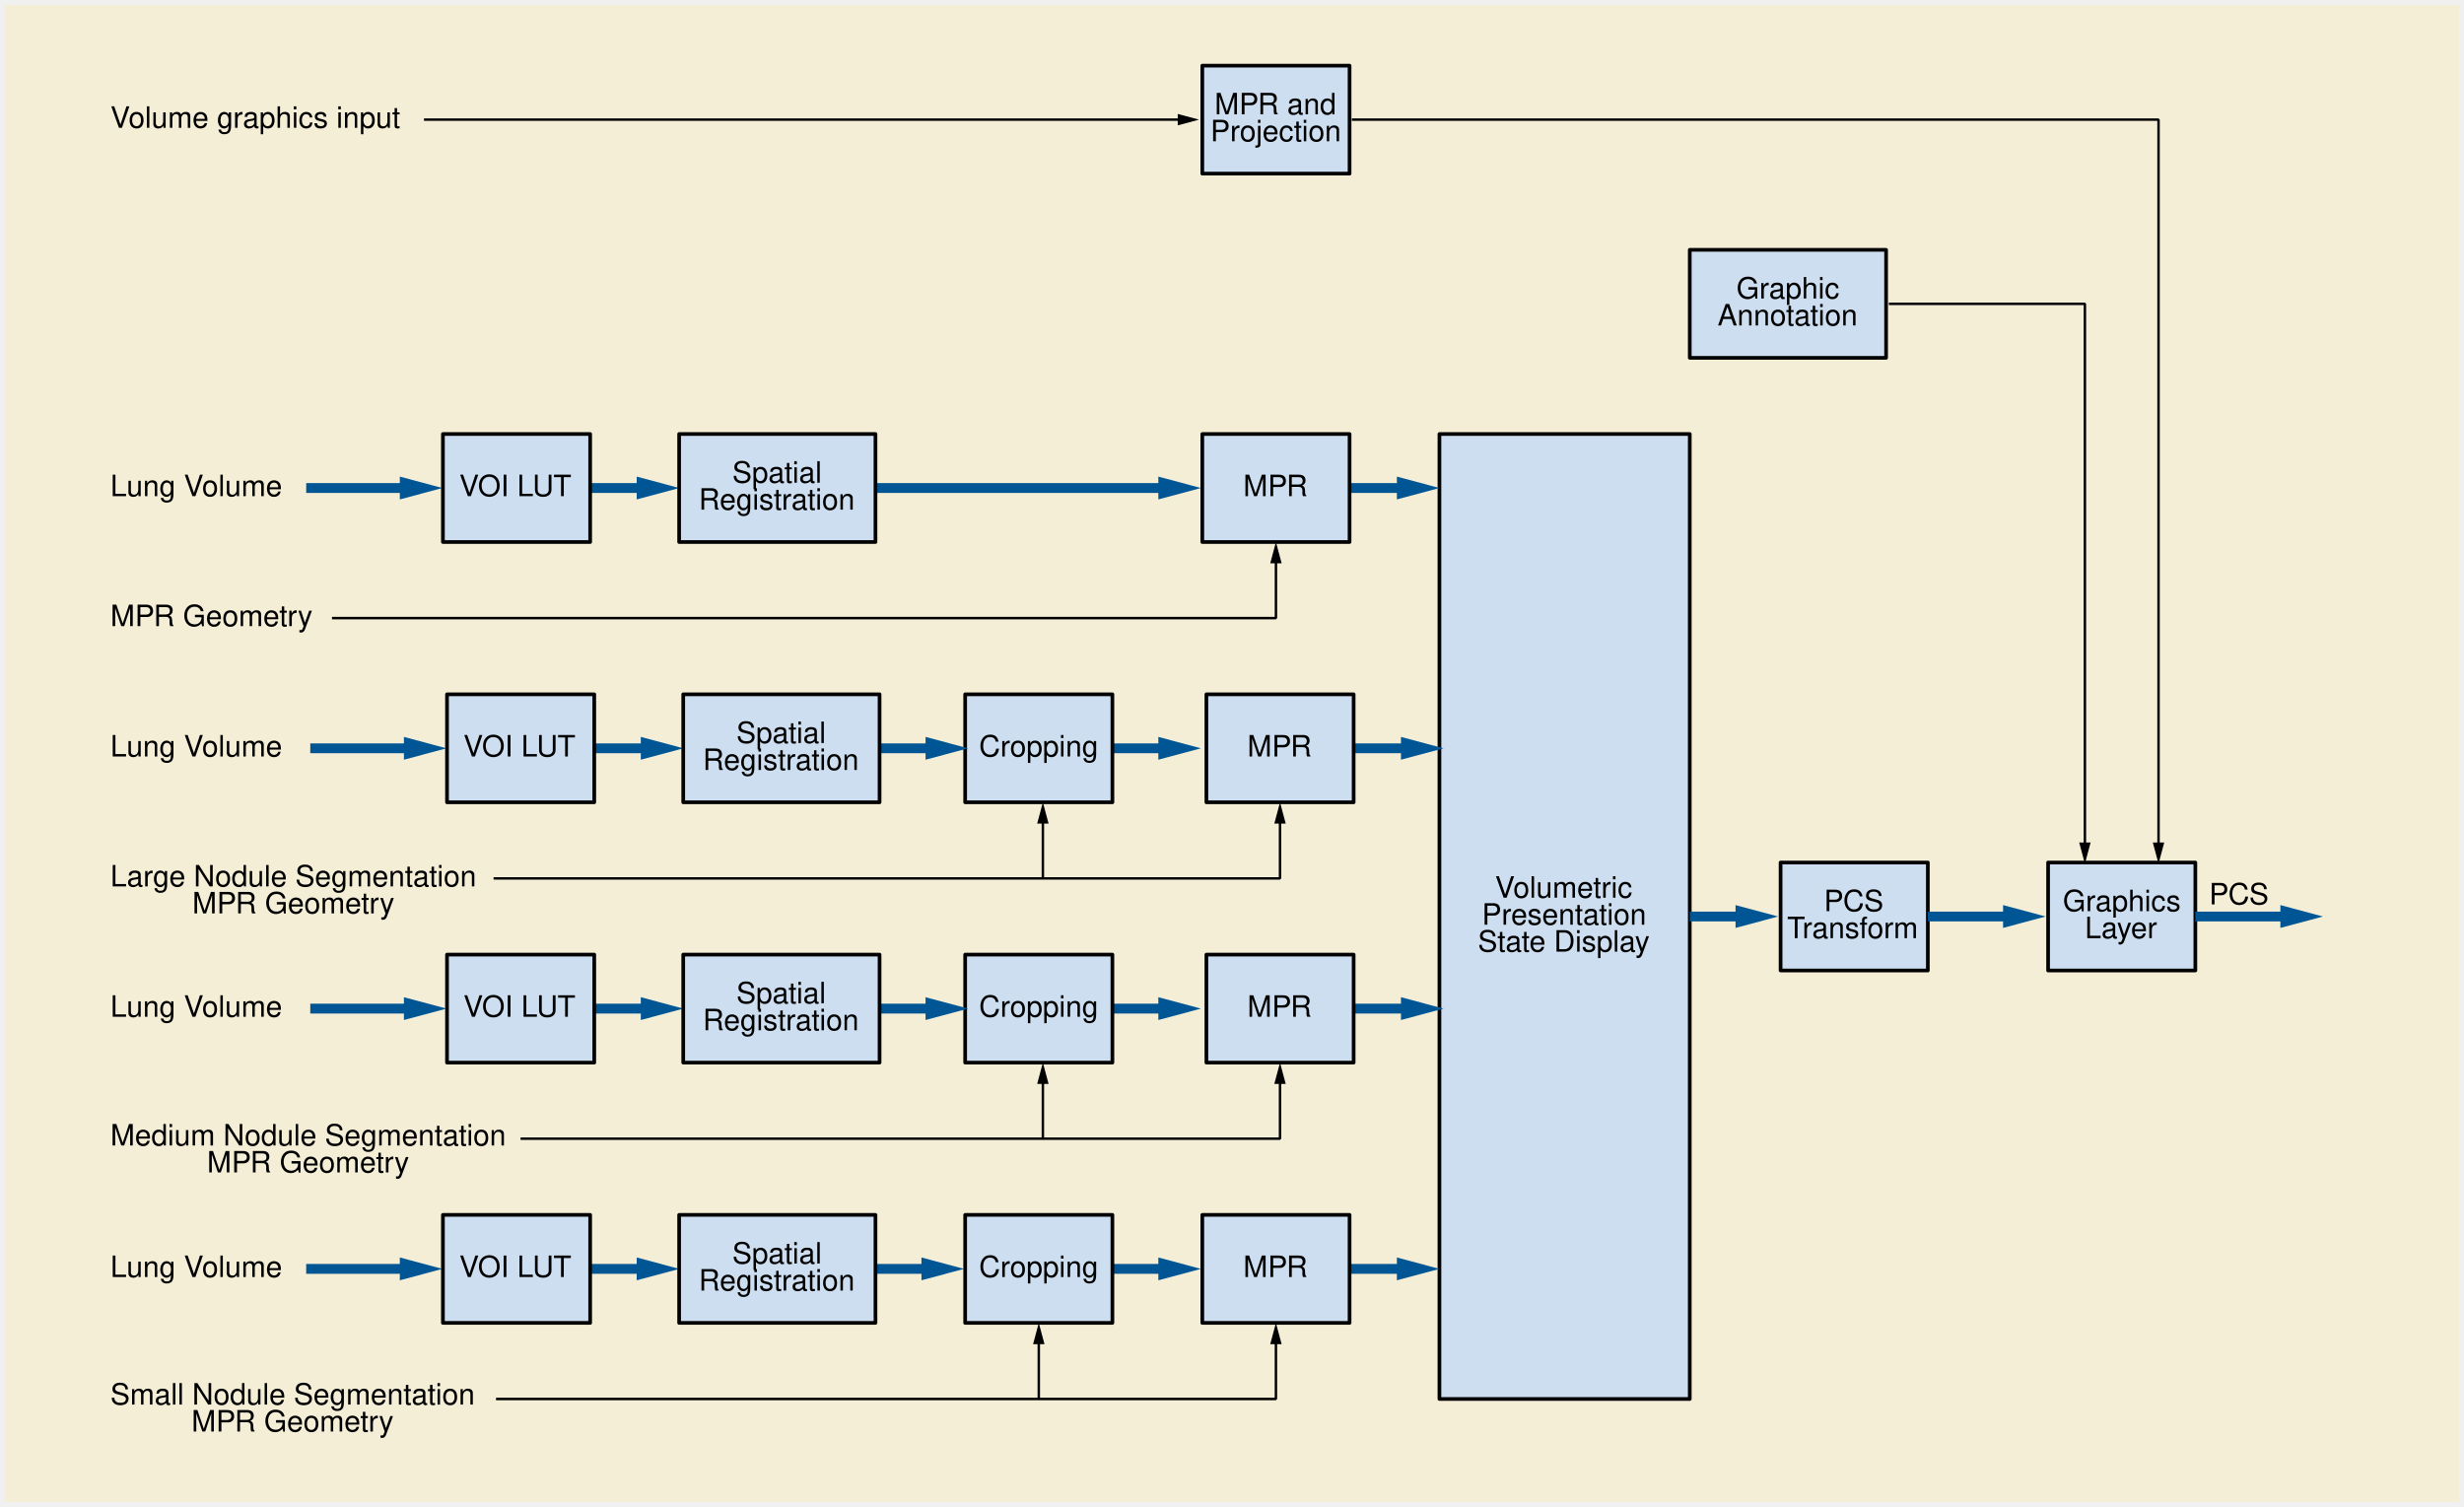
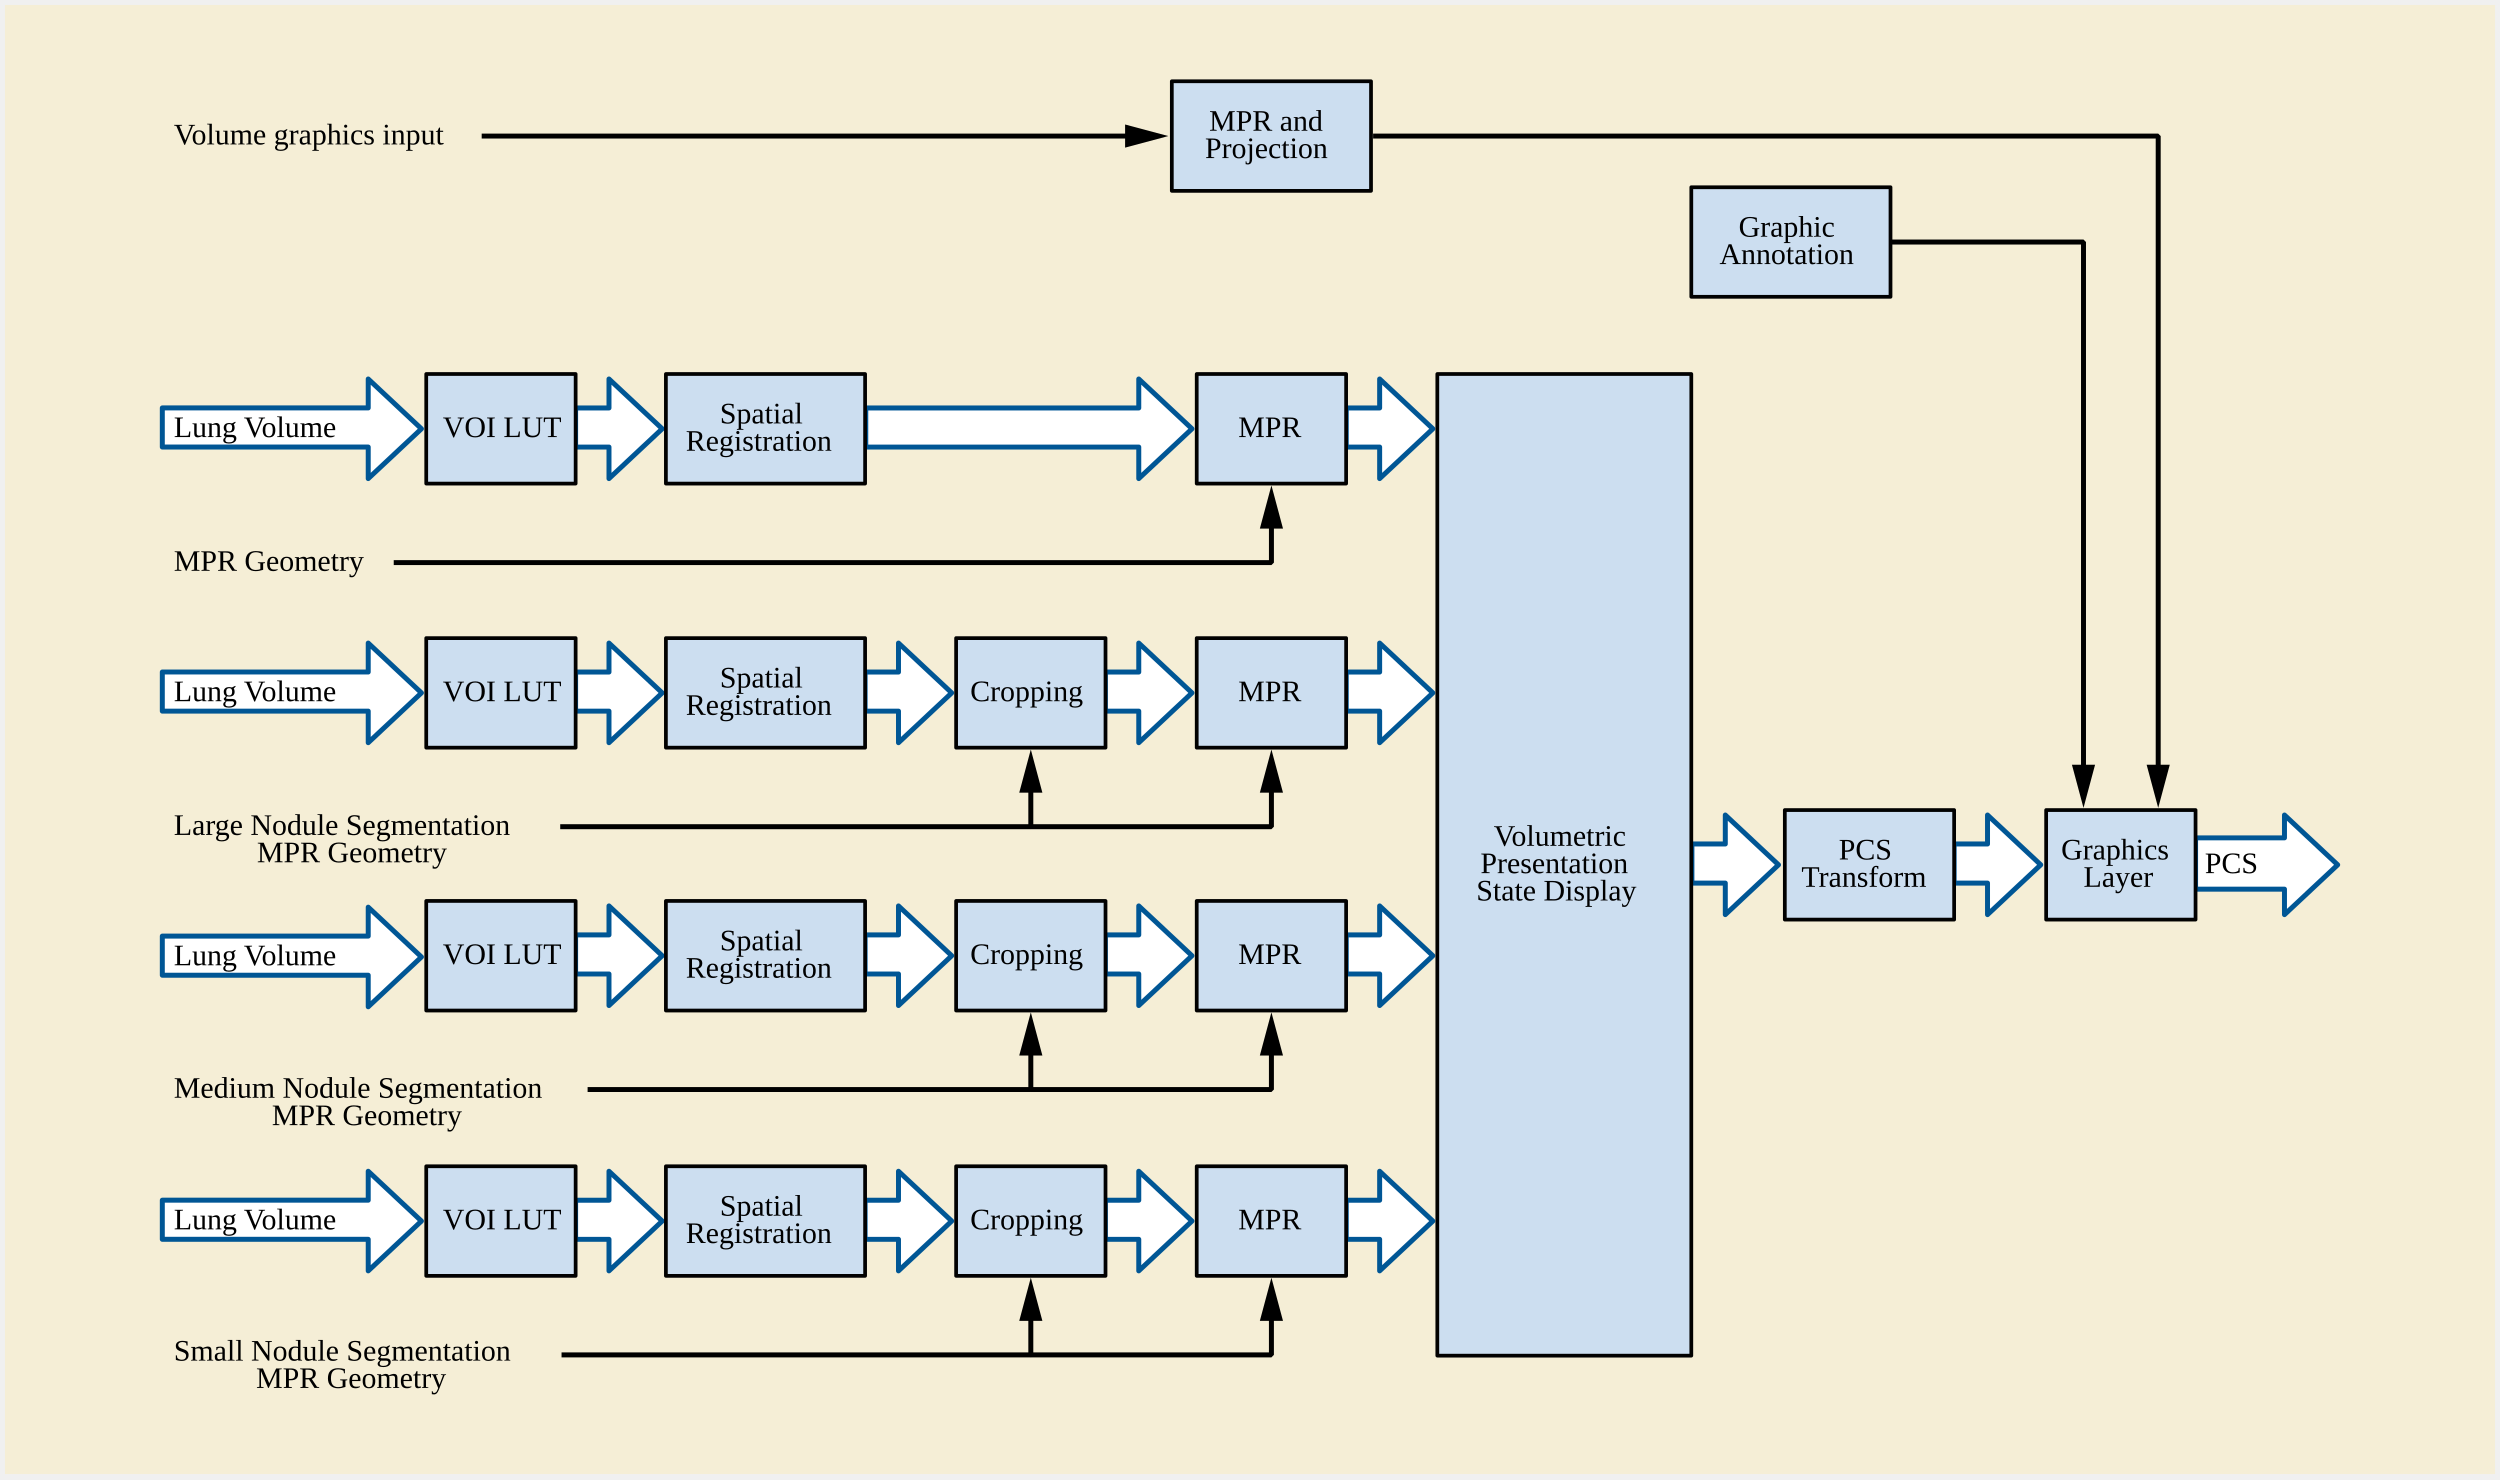
- <svg xmlns="http://www.w3.org/2000/svg" version="1.1" id="Layer_1" x="0px" y="0px" width="502px" height="307px" viewBox="0 0 502 307" enable-background="new 0 0 502 307" xml:space="preserve">
-   <defs>
-     <style type="text/css">
- 	text {
- 	  font-family: Helvetica, Verdana, ArialUnicodeMS, san-serif
- 	}
- 	</style>
-   </defs>
+ <svg xmlns="http://www.w3.org/2000/svg" version="1.1" id="Layer_1" x="0px" y="0px" width="502px" height="297px" viewBox="0 0 502 297" enable-background="new 0 0 502 297" xml:space="preserve">
  <g>
-    </g>
-   <g>
-     <rect x="1" y="1" fill="#F5EED6" width="500" height="305" />
+     <rect x="1" y="1" fill="#F5EED6" width="500" height="295" />
    <g>
-       <rect x="293.262" y="88.424" fill="#CCDEF0" stroke="#010101" stroke-width="0.75" stroke-linecap="round" stroke-linejoin="round" stroke-miterlimit="1" width="51" height="196.591" />
-       <g>
-         <text transform="matrix(1 0 0 1 304.5923 182.8916)">
-           <tspan x="0" y="0" font-size="6">Volumetric</tspan>
-           <tspan x="-2.674" y="5.491" font-size="6">Presentation</tspan>
-           <tspan x="-3.504" y="10.981" font-size="6">State Display</tspan>
-         </text>
-       </g>
-       <g>
-         <g>
-           <polyline fill="none" stroke="#000000" stroke-width="0.5" stroke-miterlimit="1" points="67.637,125.928 259.953,125.928       259.953,113.968     " />
-           <g>
-             <polygon points="261.115,114.761 259.953,110.424 258.791,114.761      " />
-           </g>
-         </g>
-       </g>
-       <g>
-         <g>
-           <polyline fill="none" stroke="#000000" stroke-width="0.5" stroke-miterlimit="1" points="424.766,172.435 424.766,61.899       384.829,61.899     " />
-           <g>
-             <polygon points="425.928,171.643 424.766,175.979 423.604,171.643      " />
-           </g>
-         </g>
-       </g>
-       <g>
-         <g>
-           <line fill="none" stroke="#000000" stroke-width="0.5" stroke-miterlimit="1" x1="240.739" y1="24.374" x2="86.381" y2="24.374" />
-           <g>
-             <polygon points="239.946,23.211 244.283,24.374 239.946,25.536      " />
-           </g>
-         </g>
-       </g>
-       <g>
-         <g>
-           <polyline fill="none" stroke="#000000" stroke-width="0.5" stroke-miterlimit="1" points="439.766,172.435 439.766,24.374       275.42,24.374     " />
-           <g>
-             <polygon points="440.928,171.643 439.766,175.979 438.604,171.643      " />
-           </g>
-         </g>
-       </g>
-       <g>
-         <g>
-           <line fill="none" stroke="#005695" stroke-width="2" stroke-miterlimit="1" x1="62.381" y1="99.424" x2="83.044" y2="99.424" />
-           <g>
-             <polygon fill="#005695" points="81.458,101.749 90.131,99.424 81.458,97.1      " />
-           </g>
-         </g>
-       </g>
-       <g>
-         <g>
-           <line fill="none" stroke="#005695" stroke-width="2" stroke-miterlimit="1" x1="120.391" y1="99.424" x2="131.304" y2="99.424" />
-           <g>
-             <polygon fill="#005695" points="129.718,101.749 138.391,99.424 129.718,97.1      " />
-           </g>
-         </g>
-       </g>
-       <rect x="90.237" y="88.424" fill="#CCDEF0" stroke="#010101" stroke-width="0.75" stroke-linecap="round" stroke-linejoin="round" stroke-miterlimit="1" width="30" height="22" />
-       <g>
-         <text transform="matrix(1 0 0 1 93.5669 101.0859)" font-size="6">VOI LUT</text>
-       </g>
-       <g>
-         <g>
-           <line fill="none" stroke="#005695" stroke-width="2" stroke-miterlimit="1" x1="178.406" y1="99.424" x2="237.578" y2="99.424" />
-           <g>
-             <polygon fill="#005695" points="235.993,101.749 244.666,99.424 235.993,97.1      " />
-           </g>
-         </g>
-       </g>
-       <g>
-         <g>
-           <line fill="none" stroke="#005695" stroke-width="2" stroke-miterlimit="1" x1="226.666" y1="152.454" x2="237.578" y2="152.454" />
-           <g>
-             <polygon fill="#005695" points="235.993,154.777 244.666,152.454 235.993,150.129      " />
-           </g>
-         </g>
-       </g>
-       <rect x="196.636" y="141.454" fill="#CCDEF0" stroke="#010101" stroke-width="0.75" stroke-linecap="round" stroke-linejoin="round" stroke-miterlimit="1" width="30" height="22" />
-       <g>
-         <text transform="matrix(1 0 0 1 199.4609 154.1152)" font-size="6">Cropping</text>
-       </g>
-       <g>
-         <g>
-           <line fill="none" stroke="#005695" stroke-width="2" stroke-miterlimit="1" x1="275.262" y1="99.424" x2="286.174" y2="99.424" />
-           <g>
-             <polygon fill="#005695" points="284.589,101.749 293.262,99.424 284.589,97.1      " />
-           </g>
-         </g>
-       </g>
-       <rect x="244.95" y="88.424" fill="#CCDEF0" stroke="#010101" stroke-width="0.75" stroke-linecap="round" stroke-linejoin="round" stroke-miterlimit="1" width="30" height="22" />
-       <g>
-         <text transform="matrix(1 0 0 1 253.2817 101.0859)" font-size="6">MPR</text>
-       </g>
-       <rect x="244.95" y="13.374" fill="#CCDEF0" stroke="#010101" stroke-width="0.75" stroke-linecap="round" stroke-linejoin="round" stroke-miterlimit="1" width="30" height="22" />
-       <g>
-         <text transform="matrix(1 0 0 1 247.4438 23.29)">
+       <polygon fill="#FFFFFF" stroke="#005695" stroke-linejoin="round" points="32.592,89.766 32.592,81.91 73.94,81.91 73.94,76.102     84.625,86.101 73.94,96.102 73.94,89.766   " />
+       <polygon fill="#FFFFFF" stroke="#005695" stroke-linecap="round" stroke-linejoin="round" points="115.58,89.769 115.58,81.917     122.285,81.917 122.285,76.102 132.97,86.101 122.285,96.102 122.285,89.769   " />
+       <polygon fill="#FFFFFF" stroke="#005695" stroke-linecap="round" stroke-linejoin="round" points="173.847,89.769 173.847,81.917     228.664,81.917 228.664,76.102 239.35,86.101 228.664,96.102 228.664,89.769   " />
+       <polygon fill="#FFFFFF" stroke="#005695" stroke-linecap="round" stroke-linejoin="round" points="270.328,89.769 270.328,81.917     277.033,81.917 277.033,76.102 287.719,86.101 277.033,96.102 277.033,89.769   " />
+       <polygon fill="#FFFFFF" stroke="#005695" stroke-linejoin="round" points="440.87,178.544 440.87,168.241 458.723,168.241     458.723,163.657 469.408,173.655 458.723,183.657 458.723,178.544   " />
+       <g>
+         <g>
+           <polyline fill="none" stroke="#000000" stroke-miterlimit="1" points="418.367,155.142 418.367,48.597 379.613,48.597     " />
+           <g>
+             <polygon points="420.691,153.557 418.367,162.229 416.043,153.557      " />
+           </g>
+         </g>
+       </g>
+       <g>
+         <g>
+           <line fill="none" stroke="#000000" stroke-miterlimit="1" x1="227.505" y1="27.321" x2="96.723" y2="27.321" />
+           <g>
+             <polygon points="225.919,24.997 234.592,27.321 225.919,29.646      " />
+           </g>
+         </g>
+       </g>
+       <g>
+         <g>
+           <polyline fill="none" stroke="#000000" stroke-miterlimit="1" points="433.367,155.142 433.367,27.321 275.719,27.321     " />
+           <g>
+             <polygon points="435.691,153.557 433.367,162.229 431.043,153.557      " />
+           </g>
+         </g>
+       </g>
+       <rect x="235.301" y="16.321" fill="#CCDEF0" stroke="#010101" stroke-width="0.75" stroke-linecap="round" stroke-linejoin="round" stroke-miterlimit="1" width="40" height="22" />
+       <g>
+         <text transform="matrix(1 0 0 1 242.7954 26.2534)">
          <tspan x="0" y="0" font-size="6">MPR and</tspan>
          <tspan x="-0.835" y="5.491" font-size="6">Projection</tspan>
        </text>
      </g>
-       <rect x="138.362" y="88.424" fill="#CCDEF0" stroke="#010101" stroke-width="0.75" stroke-linecap="round" stroke-linejoin="round" stroke-miterlimit="1" width="40" height="22" />
-       <g>
-         <text transform="matrix(1 0 0 1 149.1895 98.3408)">
+       <rect x="339.613" y="37.597" fill="#CCDEF0" stroke="#010101" stroke-width="0.75" stroke-linecap="round" stroke-linejoin="round" stroke-miterlimit="1" width="40" height="22" />
+       <g>
+         <text transform="matrix(1 0 0 1 349.1113 47.5288)">
+           <tspan x="0" y="0" font-size="6">Graphic</tspan>
+           <tspan x="-3.842" y="5.491" font-size="6">Annotation</tspan>
+         </text>
+       </g>
+       <g>
+         <text transform="matrix(1 0 0 1 34.9023 28.9985)" font-size="6">Volume graphics input</text>
+       </g>
+       <g>
+         <g>
+           <polyline fill="none" stroke="#000000" stroke-miterlimit="1" points="79.062,112.972 255.304,112.972 255.304,104.555     " />
+           <g>
+             <polygon points="257.628,106.141 255.304,97.468 252.979,106.141      " />
+           </g>
+         </g>
+       </g>
+       <rect x="85.587" y="75.102" fill="#CCDEF0" stroke="#010101" stroke-width="0.75" stroke-linecap="round" stroke-linejoin="round" stroke-miterlimit="1" width="30" height="22" />
+       <g>
+         <text transform="matrix(1 0 0 1 88.9185 87.7651)" font-size="6">VOI LUT</text>
+       </g>
+       <rect x="240.301" y="75.102" fill="#CCDEF0" stroke="#010101" stroke-width="0.75" stroke-linecap="round" stroke-linejoin="round" stroke-miterlimit="1" width="30" height="22" />
+       <g>
+         <text transform="matrix(1 0 0 1 248.6338 87.7656)" font-size="6">MPR</text>
+       </g>
+       <rect x="133.712" y="75.102" fill="#CCDEF0" stroke="#010101" stroke-width="0.75" stroke-linecap="round" stroke-linejoin="round" stroke-miterlimit="1" width="40" height="22" />
+       <g>
+         <text transform="matrix(1 0 0 1 144.541 85.0195)">
          <tspan x="0" y="0" font-size="6">Spatial</tspan>
          <tspan x="-6.835" y="5.491" font-size="6">Registration</tspan>
        </text>
      </g>
-       <rect x="344.262" y="50.899" fill="#CCDEF0" stroke="#010101" stroke-width="0.75" stroke-linecap="round" stroke-linejoin="round" stroke-miterlimit="1" width="40" height="22" />
-       <g>
-         <text transform="matrix(1 0 0 1 353.7593 60.8154)">
-           <tspan x="0" y="0" font-size="6">Graphic</tspan>
-           <tspan x="-3.841" y="5.491" font-size="6">Annotation</tspan>
-         </text>
-       </g>
-       <g>
-         <text transform="matrix(1 0 0 1 22.4844 101.0859)" font-size="6">Lung Volume</text>
-       </g>
-       <g>
-         <text transform="matrix(1 0 0 1 22.4844 26.0352)" font-size="6">Volume graphics input</text>
-       </g>
-       <g>
-         <text transform="matrix(1 0 0 1 22.4844 127.563)" font-size="6">MPR Geometry</text>
-       </g>
-       <g>
-         <g>
-           <polyline fill="none" stroke="#000000" stroke-width="0.5" stroke-miterlimit="1" points="100.557,178.957 212.47,178.957       212.47,166.997     " />
-           <g>
-             <polygon points="213.632,167.789 212.47,163.453 211.308,167.789      " />
-           </g>
-         </g>
-       </g>
-       <g>
-         <g>
-           <polyline fill="none" stroke="#000000" stroke-width="0.5" stroke-miterlimit="1" points="212.47,178.957 260.782,178.957       260.782,166.997     " />
-           <g>
-             <polygon points="261.944,167.789 260.782,163.453 259.62,167.789      " />
-           </g>
-         </g>
-       </g>
-       <g>
-         <g>
-           <line fill="none" stroke="#005695" stroke-width="2" stroke-miterlimit="1" x1="63.214" y1="152.454" x2="83.877" y2="152.454" />
-           <g>
-             <polygon fill="#005695" points="82.292,154.777 90.964,152.454 82.292,150.129      " />
-           </g>
-         </g>
-       </g>
-       <g>
-         <g>
-           <line fill="none" stroke="#005695" stroke-width="2" stroke-miterlimit="1" x1="121.224" y1="152.454" x2="132.137" y2="152.454" />
-           <g>
-             <polygon fill="#005695" points="130.551,154.777 139.224,152.454 130.551,150.129      " />
-           </g>
-         </g>
-       </g>
-       <rect x="91.071" y="141.454" fill="#CCDEF0" stroke="#010101" stroke-width="0.75" stroke-linecap="round" stroke-linejoin="round" stroke-miterlimit="1" width="30" height="22" />
-       <g>
-         <text transform="matrix(1 0 0 1 94.4004 154.1152)" font-size="6">VOI LUT</text>
-       </g>
-       <g>
-         <g>
-           <line fill="none" stroke="#005695" stroke-width="2" stroke-miterlimit="1" x1="179.239" y1="152.454" x2="190.151" y2="152.454" />
-           <g>
-             <polygon fill="#005695" points="188.566,154.777 197.239,152.454 188.566,150.129      " />
-           </g>
-         </g>
-       </g>
-       <rect x="417.266" y="175.721" fill="#CCDEF0" stroke="#010101" stroke-width="0.75" stroke-linecap="round" stroke-linejoin="round" stroke-miterlimit="1" width="30" height="22" />
-       <rect x="362.766" y="175.721" fill="#CCDEF0" stroke="#010101" stroke-width="0.75" stroke-linecap="round" stroke-linejoin="round" stroke-miterlimit="1" width="30" height="22" />
-       <g>
-         <text transform="matrix(1 0 0 1 420.2622 185.6367)">
+       <g>
+         <text transform="matrix(1 0 0 1 34.9023 114.623)" font-size="6">MPR Geometry</text>
+       </g>
+       <rect x="410.866" y="162.657" fill="#CCDEF0" stroke="#010101" stroke-width="0.75" stroke-linecap="round" stroke-linejoin="round" stroke-miterlimit="1" width="30" height="22" />
+       <g>
+         <text transform="matrix(1 0 0 1 413.8701 172.582)">
          <tspan x="0" y="0" font-size="6">Graphics</tspan>
-           <tspan x="4.5" y="5.49" font-size="6">Layer</tspan>
-         </text>
-       </g>
-       <g>
-         <g>
-           <line fill="none" stroke="#005695" stroke-width="2" stroke-miterlimit="1" x1="276.096" y1="152.454" x2="287.008" y2="152.454" />
-           <g>
-             <polygon fill="#005695" points="285.423,154.777 294.096,152.454 285.423,150.129      " />
-           </g>
-         </g>
-       </g>
-       <g>
-         <g>
-           <line fill="none" stroke="#005695" stroke-width="2" stroke-miterlimit="1" x1="344.262" y1="186.721" x2="355.174" y2="186.721" />
-           <g>
-             <polygon fill="#005695" points="353.589,189.045 362.262,186.721 353.589,184.396      " />
-           </g>
-         </g>
-       </g>
-       <rect x="245.783" y="141.454" fill="#CCDEF0" stroke="#010101" stroke-width="0.75" stroke-linecap="round" stroke-linejoin="round" stroke-miterlimit="1" width="29.999" height="22" />
-       <g>
-         <text transform="matrix(1 0 0 1 254.1157 154.1152)" font-size="6">MPR</text>
-       </g>
-       <rect x="139.196" y="141.454" fill="#CCDEF0" stroke="#010101" stroke-width="0.75" stroke-linecap="round" stroke-linejoin="round" stroke-miterlimit="1" width="40" height="22" />
-       <g>
-         <text transform="matrix(1 0 0 1 150.0229 151.3701)">
+           <tspan x="4.5" y="5.491" font-size="6">Layer</tspan>
+         </text>
+       </g>
+       <g>
+         <text transform="matrix(1 0 0 1 34.9023 87.7651)" font-size="6">Lung Volume</text>
+       </g>
+       <polygon fill="#FFFFFF" stroke="#005695" stroke-linejoin="round" points="32.592,142.795 32.592,134.939 73.94,134.939     73.94,129.131 84.625,139.13 73.94,149.131 73.94,142.795   " />
+       <g>
+         <text transform="matrix(1 0 0 1 34.9023 140.7944)" font-size="6">Lung Volume</text>
+       </g>
+       <polygon fill="#FFFFFF" stroke="#005695" stroke-linejoin="round" points="32.592,195.824 32.592,187.969 73.94,187.969     73.94,182.16 84.625,192.159 73.94,202.16 73.94,195.824   " />
+       <g>
+         <text transform="matrix(1 0 0 1 34.9023 193.8242)" font-size="6">Lung Volume</text>
+       </g>
+       <polygon fill="#FFFFFF" stroke="#005695" stroke-linejoin="round" points="32.592,248.854 32.592,240.998 73.94,240.998     73.94,235.189 84.625,245.188 73.94,255.189 73.94,248.854   " />
+       <g>
+         <text transform="matrix(1 0 0 1 34.9023 246.8535)" font-size="6">Lung Volume</text>
+       </g>
+       <polygon fill="#FFFFFF" stroke="#005695" stroke-linecap="round" stroke-linejoin="round" points="115.58,142.798 115.58,134.946     122.285,134.946 122.285,129.131 132.97,139.13 122.285,149.132 122.285,142.798   " />
+       <polygon fill="#FFFFFF" stroke="#005695" stroke-linecap="round" stroke-linejoin="round" points="173.712,142.798     173.712,134.946 180.417,134.946 180.417,129.131 191.104,139.13 180.417,149.132 180.417,142.798   " />
+       <polygon fill="#FFFFFF" stroke="#005695" stroke-linecap="round" stroke-linejoin="round" points="221.958,142.798     221.958,134.946 228.664,134.946 228.664,129.131 239.35,139.13 228.664,149.132 228.664,142.798   " />
+       <polygon fill="#FFFFFF" stroke="#005695" stroke-linecap="round" stroke-linejoin="round" points="270.328,142.798     270.328,134.946 277.033,134.946 277.033,129.131 287.719,139.13 277.033,149.132 277.033,142.798   " />
+       <g>
+         <g>
+           <polyline fill="none" stroke="#000000" stroke-miterlimit="1" points="112.491,166.001 206.987,166.001 206.987,157.585     " />
+           <g>
+             <polygon points="209.311,159.17 206.987,150.497 204.663,159.17      " />
+           </g>
+         </g>
+       </g>
+       <g>
+         <g>
+           <polyline fill="none" stroke="#000000" stroke-miterlimit="1" points="206.987,166.001 255.301,166.001 255.301,157.585     " />
+           <g>
+             <polygon points="257.625,159.17 255.301,150.497 252.977,159.17      " />
+           </g>
+         </g>
+       </g>
+       <rect x="85.587" y="128.131" fill="#CCDEF0" stroke="#010101" stroke-width="0.75" stroke-linecap="round" stroke-linejoin="round" stroke-miterlimit="1" width="30" height="22.001" />
+       <g>
+         <text transform="matrix(1 0 0 1 88.9185 140.7944)" font-size="6">VOI LUT</text>
+       </g>
+       <rect x="191.987" y="128.131" fill="#CCDEF0" stroke="#010101" stroke-width="0.75" stroke-linecap="round" stroke-linejoin="round" stroke-miterlimit="1" width="30" height="22.001" />
+       <g>
+         <text transform="matrix(1 0 0 1 194.8125 140.7949)" font-size="6">Cropping</text>
+       </g>
+       <rect x="240.301" y="128.131" fill="#CCDEF0" stroke="#010101" stroke-width="0.75" stroke-linecap="round" stroke-linejoin="round" stroke-miterlimit="1" width="30" height="22.001" />
+       <g>
+         <text transform="matrix(1 0 0 1 248.6338 140.7949)" font-size="6">MPR</text>
+       </g>
+       <rect x="133.712" y="128.131" fill="#CCDEF0" stroke="#010101" stroke-width="0.75" stroke-linecap="round" stroke-linejoin="round" stroke-miterlimit="1" width="40" height="22.001" />
+       <g>
+         <text transform="matrix(1 0 0 1 144.541 138.0488)">
          <tspan x="0" y="0" font-size="6">Spatial</tspan>
          <tspan x="-6.835" y="5.491" font-size="6">Registration</tspan>
        </text>
      </g>
-       <g>
-         <text transform="matrix(1 0 0 1 22.4844 154.1152)" font-size="6">Lung Volume</text>
-       </g>
-       <g>
-         <text transform="matrix(1 0 0 1 22.4844 180.5918)">
+       <polygon fill="#FFFFFF" stroke="#005695" stroke-linecap="round" stroke-linejoin="round" points="115.58,248.856 115.58,241.005     122.285,241.005 122.285,235.19 132.97,245.188 122.285,255.19 122.285,248.856   " />
+       <polygon fill="#FFFFFF" stroke="#005695" stroke-linecap="round" stroke-linejoin="round" points="173.712,248.856     173.712,241.005 180.417,241.005 180.417,235.19 191.104,245.188 180.417,255.19 180.417,248.856   " />
+       <polygon fill="#FFFFFF" stroke="#005695" stroke-linecap="round" stroke-linejoin="round" points="221.958,248.856     221.958,241.005 228.664,241.005 228.664,235.19 239.35,245.188 228.664,255.19 228.664,248.856   " />
+       <polygon fill="#FFFFFF" stroke="#005695" stroke-linecap="round" stroke-linejoin="round" points="270.328,248.856     270.328,241.005 277.033,241.005 277.033,235.19 287.719,245.188 277.033,255.19 277.033,248.856   " />
+       <g>
+         <g>
+           <polyline fill="none" stroke="#000000" stroke-miterlimit="1" points="112.759,272.06 206.987,272.06 206.987,263.644     " />
+           <g>
+             <polygon points="209.311,265.229 206.987,256.556 204.663,265.229      " />
+           </g>
+         </g>
+       </g>
+       <g>
+         <g>
+           <polyline fill="none" stroke="#000000" stroke-miterlimit="1" points="206.987,272.06 255.301,272.06 255.301,263.644     " />
+           <g>
+             <polygon points="257.625,265.229 255.301,256.556 252.977,265.229      " />
+           </g>
+         </g>
+       </g>
+       <rect x="85.587" y="234.19" fill="#CCDEF0" stroke="#010101" stroke-width="0.75" stroke-linecap="round" stroke-linejoin="round" stroke-miterlimit="1" width="30" height="22" />
+       <g>
+         <text transform="matrix(1 0 0 1 88.9185 246.8535)" font-size="6">VOI LUT</text>
+       </g>
+       <rect x="191.987" y="234.19" fill="#CCDEF0" stroke="#010101" stroke-width="0.75" stroke-linecap="round" stroke-linejoin="round" stroke-miterlimit="1" width="30" height="22" />
+       <g>
+         <text transform="matrix(1 0 0 1 194.8125 246.8535)" font-size="6">Cropping</text>
+       </g>
+       <rect x="240.301" y="234.19" fill="#CCDEF0" stroke="#010101" stroke-width="0.75" stroke-linecap="round" stroke-linejoin="round" stroke-miterlimit="1" width="30" height="22" />
+       <g>
+         <text transform="matrix(1 0 0 1 248.6338 246.8535)" font-size="6">MPR</text>
+       </g>
+       <rect x="133.712" y="234.19" fill="#CCDEF0" stroke="#010101" stroke-width="0.75" stroke-linecap="round" stroke-linejoin="round" stroke-miterlimit="1" width="40" height="22" />
+       <g>
+         <text transform="matrix(1 0 0 1 144.541 244.1074)">
+           <tspan x="0" y="0" font-size="6">Spatial</tspan>
+           <tspan x="-6.835" y="5.491" font-size="6">Registration</tspan>
+         </text>
+       </g>
+       <g>
+         <text transform="matrix(1 0 0 1 442.7266 175.3271)" font-size="6">PCS</text>
+       </g>
+       <g>
+         <text transform="matrix(1 0 0 1 34.9023 167.6523)">
          <tspan x="0" y="0" font-size="6">Large Nodule Segmentation</tspan>
-           <tspan x="16.689" y="5.491" font-size="6">MPR Geometry</tspan>
-         </text>
-       </g>
-       <g>
-         <g>
-           <polyline fill="none" stroke="#000000" stroke-width="0.5" stroke-miterlimit="1" points="101.055,285.016 211.636,285.016       211.636,273.056     " />
-           <g>
-             <polygon points="212.798,273.848 211.636,269.512 210.474,273.848      " />
-           </g>
-         </g>
-       </g>
-       <g>
-         <g>
-           <polyline fill="none" stroke="#000000" stroke-width="0.5" stroke-miterlimit="1" points="211.636,285.016 259.95,285.016       259.95,273.056     " />
-           <g>
-             <polygon points="261.112,273.848 259.95,269.512 258.788,273.848      " />
-           </g>
-         </g>
-       </g>
-       <g>
-         <g>
-           <line fill="none" stroke="#005695" stroke-width="2" stroke-miterlimit="1" x1="62.381" y1="258.512" x2="83.044" y2="258.512" />
-           <g>
-             <polygon fill="#005695" points="81.458,260.836 90.131,258.512 81.458,256.188      " />
-           </g>
-         </g>
-       </g>
-       <g>
-         <g>
-           <line fill="none" stroke="#005695" stroke-width="2" stroke-miterlimit="1" x1="120.391" y1="258.512" x2="131.304" y2="258.512" />
-           <g>
-             <polygon fill="#005695" points="129.718,260.836 138.391,258.512 129.718,256.188      " />
-           </g>
-         </g>
-       </g>
-       <rect x="90.237" y="247.512" fill="#CCDEF0" stroke="#010101" stroke-width="0.75" stroke-linecap="round" stroke-linejoin="round" stroke-miterlimit="1" width="30" height="22" />
-       <g>
-         <text transform="matrix(1 0 0 1 93.5669 260.1738)" font-size="6">VOI LUT</text>
-       </g>
-       <g>
-         <g>
-           <line fill="none" stroke="#005695" stroke-width="2" stroke-miterlimit="1" x1="178.406" y1="258.512" x2="189.318" y2="258.512" />
-           <g>
-             <polygon fill="#005695" points="187.733,260.836 196.406,258.512 187.733,256.188      " />
-           </g>
-         </g>
-       </g>
-       <g>
-         <g>
-           <line fill="none" stroke="#005695" stroke-width="2" stroke-miterlimit="1" x1="226.666" y1="258.512" x2="237.578" y2="258.512" />
-           <g>
-             <polygon fill="#005695" points="235.993,260.836 244.666,258.512 235.993,256.188      " />
-           </g>
-         </g>
-       </g>
-       <rect x="196.636" y="247.512" fill="#CCDEF0" stroke="#010101" stroke-width="0.75" stroke-linecap="round" stroke-linejoin="round" stroke-miterlimit="1" width="30" height="22" />
-       <g>
-         <text transform="matrix(1 0 0 1 199.4609 260.1738)" font-size="6">Cropping</text>
-       </g>
-       <g>
-         <g>
-           <line fill="none" stroke="#005695" stroke-width="2" stroke-miterlimit="1" x1="275.262" y1="258.512" x2="286.174" y2="258.512" />
-           <g>
-             <polygon fill="#005695" points="284.589,260.836 293.262,258.512 284.589,256.188      " />
-           </g>
-         </g>
-       </g>
-       <g>
-         <g>
-           <line fill="none" stroke="#005695" stroke-width="2" stroke-miterlimit="1" x1="392.766" y1="186.721" x2="409.678" y2="186.721" />
-           <g>
-             <polygon fill="#005695" points="408.093,189.045 416.766,186.721 408.093,184.396      " />
-           </g>
-         </g>
-       </g>
-       <g>
-         <text transform="matrix(1 0 0 1 450.0708 184.252)" font-size="6">PCS</text>
-       </g>
-       <g>
-         <g>
-           <line fill="none" stroke="#005695" stroke-width="2" stroke-miterlimit="1" x1="447.266" y1="186.721" x2="466.178" y2="186.721" />
-           <g>
-             <polygon fill="#005695" points="464.593,189.045 473.266,186.721 464.593,184.396      " />
-           </g>
-         </g>
-       </g>
-       <rect x="244.95" y="247.512" fill="#CCDEF0" stroke="#010101" stroke-width="0.75" stroke-linecap="round" stroke-linejoin="round" stroke-miterlimit="1" width="30" height="22" />
-       <g>
-         <text transform="matrix(1 0 0 1 253.2817 260.1738)" font-size="6">MPR</text>
-       </g>
-       <rect x="138.362" y="247.512" fill="#CCDEF0" stroke="#010101" stroke-width="0.75" stroke-linecap="round" stroke-linejoin="round" stroke-miterlimit="1" width="40" height="22" />
-       <g>
-         <text transform="matrix(1 0 0 1 149.1895 257.4287)">
-           <tspan x="0" y="0" font-size="6">Spatial</tspan>
-           <tspan x="-6.835" y="5.491" font-size="6">Registration</tspan>
-         </text>
-       </g>
-       <g>
-         <text transform="matrix(1 0 0 1 22.4844 260.1738)" font-size="6">Lung Volume</text>
-       </g>
-       <g>
-         <text transform="matrix(1 0 0 1 22.4844 286.1504)">
-           <tspan x="0" y="0" font-size="6">Small Nodule Segmentation</tspan>
-           <tspan x="16.518" y="5.491" font-size="6">MPR Geometry</tspan>
-         </text>
-       </g>
-       <g>
-         <g>
-           <line fill="none" stroke="#005695" stroke-width="2" stroke-miterlimit="1" x1="226.666" y1="205.484" x2="237.578" y2="205.484" />
-           <g>
-             <polygon fill="#005695" points="235.993,207.809 244.666,205.484 235.993,203.16      " />
-           </g>
-         </g>
-       </g>
-       <rect x="196.636" y="194.484" fill="#CCDEF0" stroke="#010101" stroke-width="0.75" stroke-linecap="round" stroke-linejoin="round" stroke-miterlimit="1" width="30" height="22" />
-       <g>
-         <text transform="matrix(1 0 0 1 199.4609 207.1445)" font-size="6">Cropping</text>
-       </g>
-       <g>
-         <g>
-           <polyline fill="none" stroke="#000000" stroke-width="0.5" stroke-miterlimit="1" points="106.055,231.988 212.47,231.988       212.47,220.028     " />
-           <g>
-             <polygon points="213.632,220.82 212.47,216.484 211.308,220.82      " />
-           </g>
-         </g>
-       </g>
-       <g>
-         <g>
-           <polyline fill="none" stroke="#000000" stroke-width="0.5" stroke-miterlimit="1" points="212.47,231.988 260.782,231.988       260.782,220.028     " />
-           <g>
-             <polygon points="261.944,220.82 260.782,216.484 259.62,220.82      " />
-           </g>
-         </g>
-       </g>
-       <g>
-         <g>
-           <line fill="none" stroke="#005695" stroke-width="2" stroke-miterlimit="1" x1="63.214" y1="205.484" x2="83.877" y2="205.484" />
-           <g>
-             <polygon fill="#005695" points="82.292,207.809 90.964,205.484 82.292,203.16      " />
-           </g>
-         </g>
-       </g>
-       <g>
-         <g>
-           <line fill="none" stroke="#005695" stroke-width="2" stroke-miterlimit="1" x1="121.224" y1="205.484" x2="132.137" y2="205.484" />
-           <g>
-             <polygon fill="#005695" points="130.551,207.809 139.224,205.484 130.551,203.16      " />
-           </g>
-         </g>
-       </g>
-       <rect x="91.071" y="194.484" fill="#CCDEF0" stroke="#010101" stroke-width="0.75" stroke-linecap="round" stroke-linejoin="round" stroke-miterlimit="1" width="30" height="22" />
-       <g>
-         <text transform="matrix(1 0 0 1 94.4004 207.1445)" font-size="6">VOI LUT</text>
-       </g>
-       <g>
-         <g>
-           <line fill="none" stroke="#005695" stroke-width="2" stroke-miterlimit="1" x1="179.239" y1="205.484" x2="190.151" y2="205.484" />
-           <g>
-             <polygon fill="#005695" points="188.566,207.809 197.239,205.484 188.566,203.16      " />
-           </g>
-         </g>
-       </g>
-       <g>
-         <g>
-           <line fill="none" stroke="#005695" stroke-width="2" stroke-miterlimit="1" x1="276.096" y1="205.484" x2="287.008" y2="205.484" />
-           <g>
-             <polygon fill="#005695" points="285.423,207.809 294.096,205.484 285.423,203.16      " />
-           </g>
-         </g>
-       </g>
-       <rect x="245.783" y="194.484" fill="#CCDEF0" stroke="#010101" stroke-width="0.75" stroke-linecap="round" stroke-linejoin="round" stroke-miterlimit="1" width="29.999" height="22" />
-       <g>
-         <text transform="matrix(1 0 0 1 254.1157 207.1445)" font-size="6">MPR</text>
-       </g>
-       <rect x="139.196" y="194.484" fill="#CCDEF0" stroke="#010101" stroke-width="0.75" stroke-linecap="round" stroke-linejoin="round" stroke-miterlimit="1" width="40" height="22" />
-       <g>
-         <text transform="matrix(1 0 0 1 150.0229 204.4004)">
+           <tspan x="16.689" y="5.49" font-size="6">MPR Geometry</tspan>
+         </text>
+       </g>
+       <polygon fill="#FFFFFF" stroke="#005695" stroke-linecap="round" stroke-linejoin="round" points="115.58,195.578 115.58,187.727     122.285,187.727 122.285,181.911 132.97,191.91 122.285,201.911 122.285,195.578   " />
+       <polygon fill="#FFFFFF" stroke="#005695" stroke-linecap="round" stroke-linejoin="round" points="173.712,195.578     173.712,187.727 180.417,187.727 180.417,181.911 191.104,191.91 180.417,201.911 180.417,195.578   " />
+       <polygon fill="#FFFFFF" stroke="#005695" stroke-linecap="round" stroke-linejoin="round" points="221.958,195.578     221.958,187.727 228.664,187.727 228.664,181.911 239.35,191.91 228.664,201.911 228.664,195.578   " />
+       <polygon fill="#FFFFFF" stroke="#005695" stroke-linecap="round" stroke-linejoin="round" points="270.328,195.578     270.328,187.727 277.033,187.727 277.033,181.911 287.719,191.91 277.033,201.911 277.033,195.578   " />
+       <polygon fill="#FFFFFF" stroke="#005695" stroke-linecap="round" stroke-linejoin="round" points="339.735,177.323     339.735,169.472 346.44,169.472 346.44,163.656 357.126,173.655 346.44,183.657 346.44,177.323   " />
+       <polygon fill="#FFFFFF" stroke="#005695" stroke-linecap="round" stroke-linejoin="round" points="392.389,177.323     392.389,169.472 399.094,169.472 399.094,163.656 409.779,173.655 399.094,183.657 399.094,177.323   " />
+       <g>
+         <g>
+           <polyline fill="none" stroke="#000000" stroke-miterlimit="1" points="117.991,218.78 206.987,218.78 206.987,210.364     " />
+           <g>
+             <polygon points="209.311,211.949 206.987,203.276 204.663,211.949      " />
+           </g>
+         </g>
+       </g>
+       <g>
+         <g>
+           <polyline fill="none" stroke="#000000" stroke-miterlimit="1" points="206.987,218.78 255.301,218.78 255.301,210.364     " />
+           <g>
+             <polygon points="257.625,211.949 255.301,203.276 252.977,211.949      " />
+           </g>
+         </g>
+       </g>
+       <rect x="85.587" y="180.911" fill="#CCDEF0" stroke="#010101" stroke-width="0.75" stroke-linecap="round" stroke-linejoin="round" stroke-miterlimit="1" width="30" height="22" />
+       <g>
+         <text transform="matrix(1 0 0 1 88.9185 193.5742)" font-size="6">VOI LUT</text>
+       </g>
+       <rect x="191.987" y="180.911" fill="#CCDEF0" stroke="#010101" stroke-width="0.75" stroke-linecap="round" stroke-linejoin="round" stroke-miterlimit="1" width="30" height="22" />
+       <g>
+         <text transform="matrix(1 0 0 1 194.8125 193.5752)" font-size="6">Cropping</text>
+       </g>
+       <rect x="240.301" y="180.911" fill="#CCDEF0" stroke="#010101" stroke-width="0.75" stroke-linecap="round" stroke-linejoin="round" stroke-miterlimit="1" width="30" height="22" />
+       <g>
+         <text transform="matrix(1 0 0 1 248.6338 193.5752)" font-size="6">MPR</text>
+       </g>
+       <rect x="133.712" y="180.911" fill="#CCDEF0" stroke="#010101" stroke-width="0.75" stroke-linecap="round" stroke-linejoin="round" stroke-miterlimit="1" width="40" height="22" />
+       <g>
+         <text transform="matrix(1 0 0 1 144.541 190.8291)">
          <tspan x="0" y="0" font-size="6">Spatial</tspan>
          <tspan x="-6.835" y="5.49" font-size="6">Registration</tspan>
        </text>
      </g>
      <g>
-         <text transform="matrix(1 0 0 1 22.4844 207.1445)" font-size="6">Lung Volume</text>
-       </g>
-       <g>
-         <text transform="matrix(1 0 0 1 22.4844 233.3721)">
+         <text transform="matrix(1 0 0 1 34.9023 220.4316)">
          <tspan x="0" y="0" font-size="6">Medium Nodule Segmentation</tspan>
          <tspan x="19.686" y="5.491" font-size="6">MPR Geometry</tspan>
        </text>
      </g>
      <g>
-         <text transform="matrix(1 0 0 1 371.5972 185.6367)">
+         <text transform="matrix(1 0 0 1 34.9023 273.2109)">
+           <tspan x="0" y="0" font-size="6">Small Nodule Segmentation</tspan>
+           <tspan x="16.518" y="5.49" font-size="6">MPR Geometry</tspan>
+         </text>
+       </g>
+       <rect x="358.391" y="162.657" fill="#CCDEF0" stroke="#010101" stroke-width="0.75" stroke-linecap="round" stroke-linejoin="round" stroke-miterlimit="1" width="34" height="22" />
+       <g>
+         <text transform="matrix(1 0 0 1 369.2197 172.582)">
          <tspan x="0" y="0" font-size="6">PCS</tspan>
          <tspan x="-7.5" y="5.49" font-size="6">Transform</tspan>
+         </text>
+       </g>
+       <rect x="288.613" y="75.102" fill="#CCDEF0" stroke="#010101" stroke-width="0.75" stroke-linecap="round" stroke-linejoin="round" stroke-miterlimit="1" width="51" height="197.11" />
+       <g>
+         <text transform="matrix(1 0 0 1 299.9434 169.8369)">
+           <tspan x="0" y="0" font-size="6">Volumetric</tspan>
+           <tspan x="-2.674" y="5.49" font-size="6">Presentation</tspan>
+           <tspan x="-3.504" y="10.98" font-size="6">State Display</tspan>
        </text>
      </g>
    </g>
  </g>
</svg>
